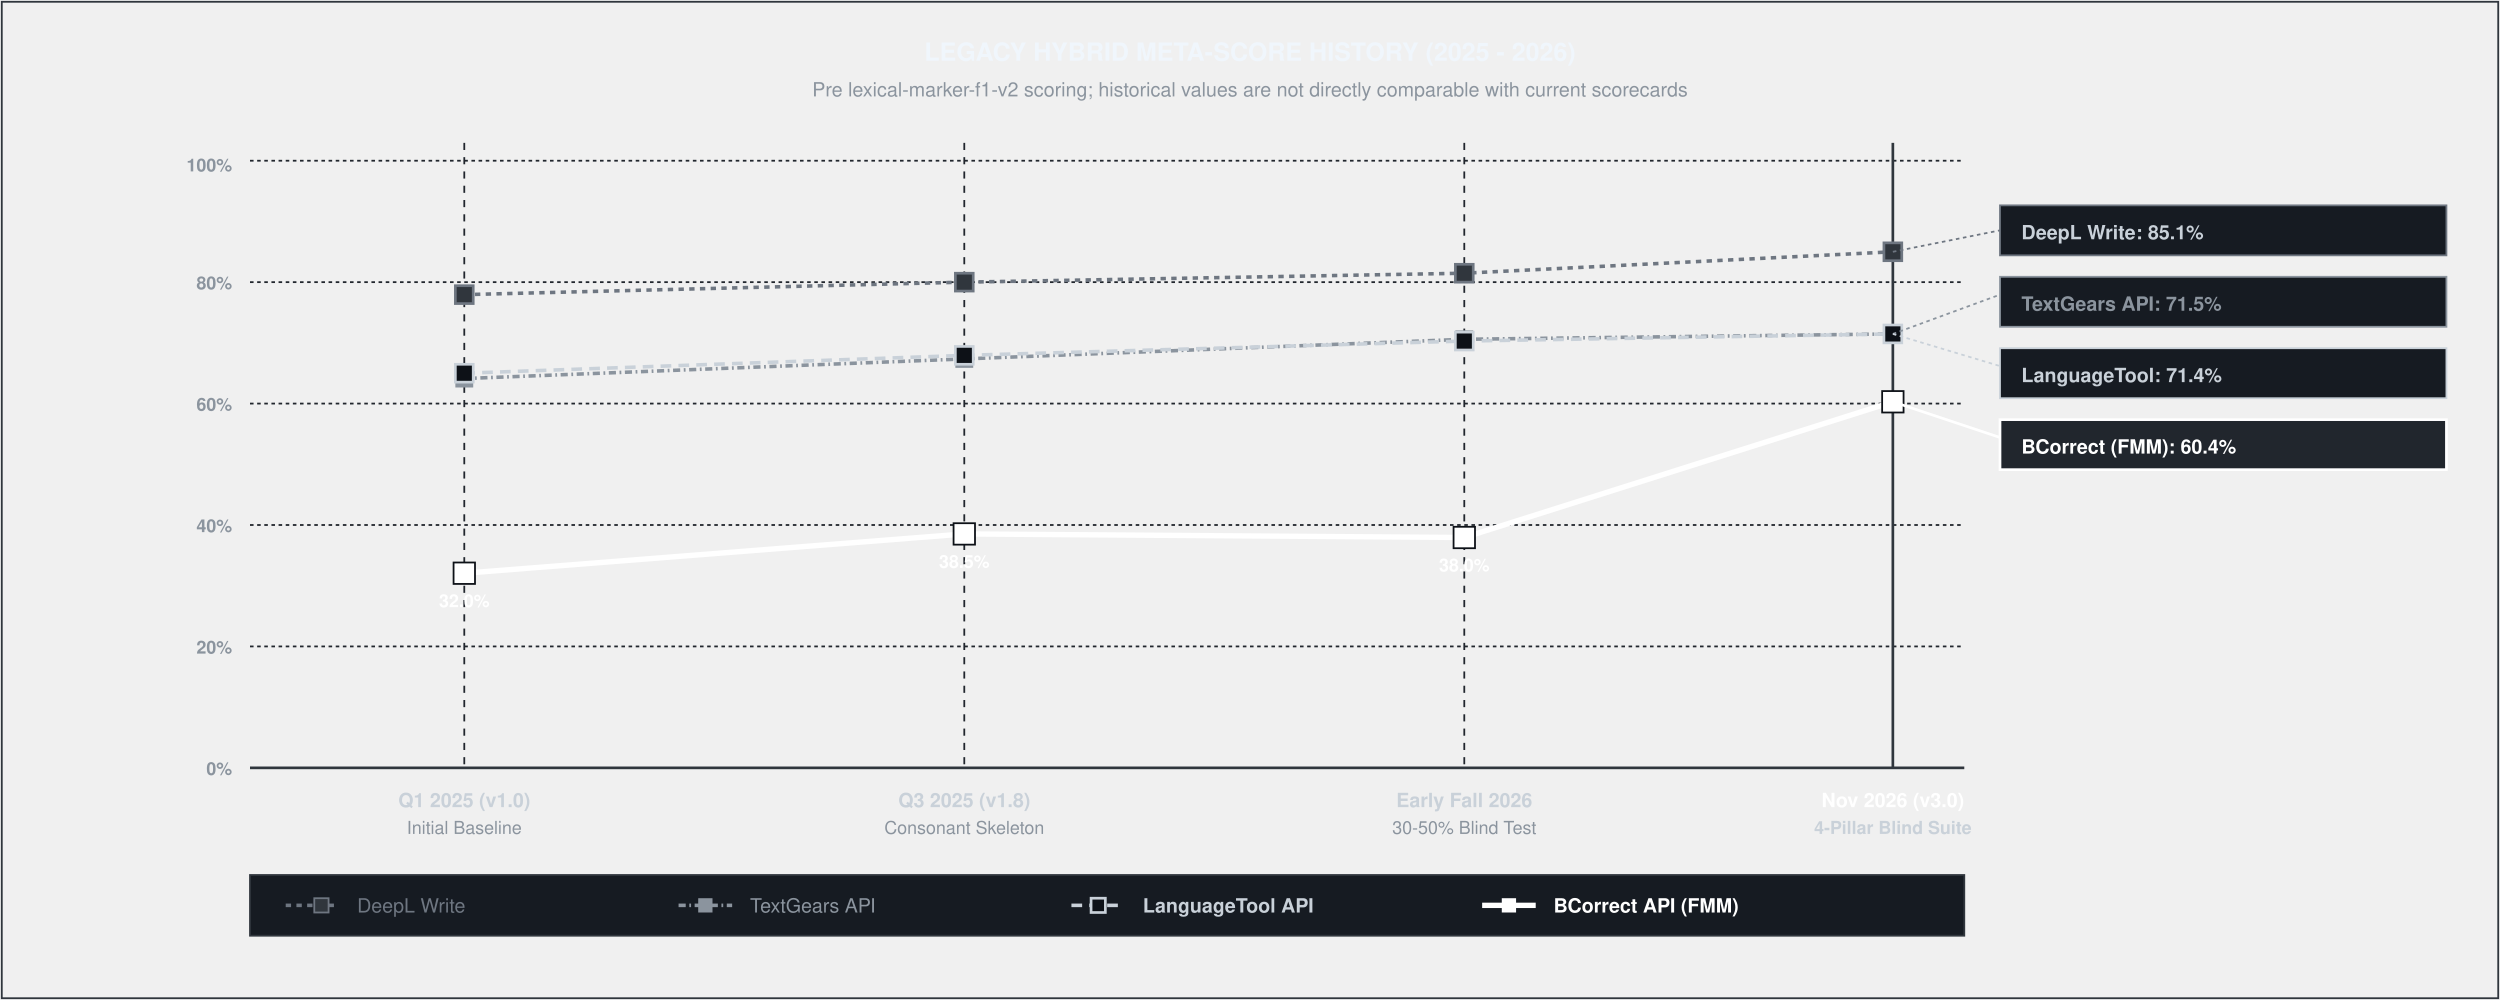
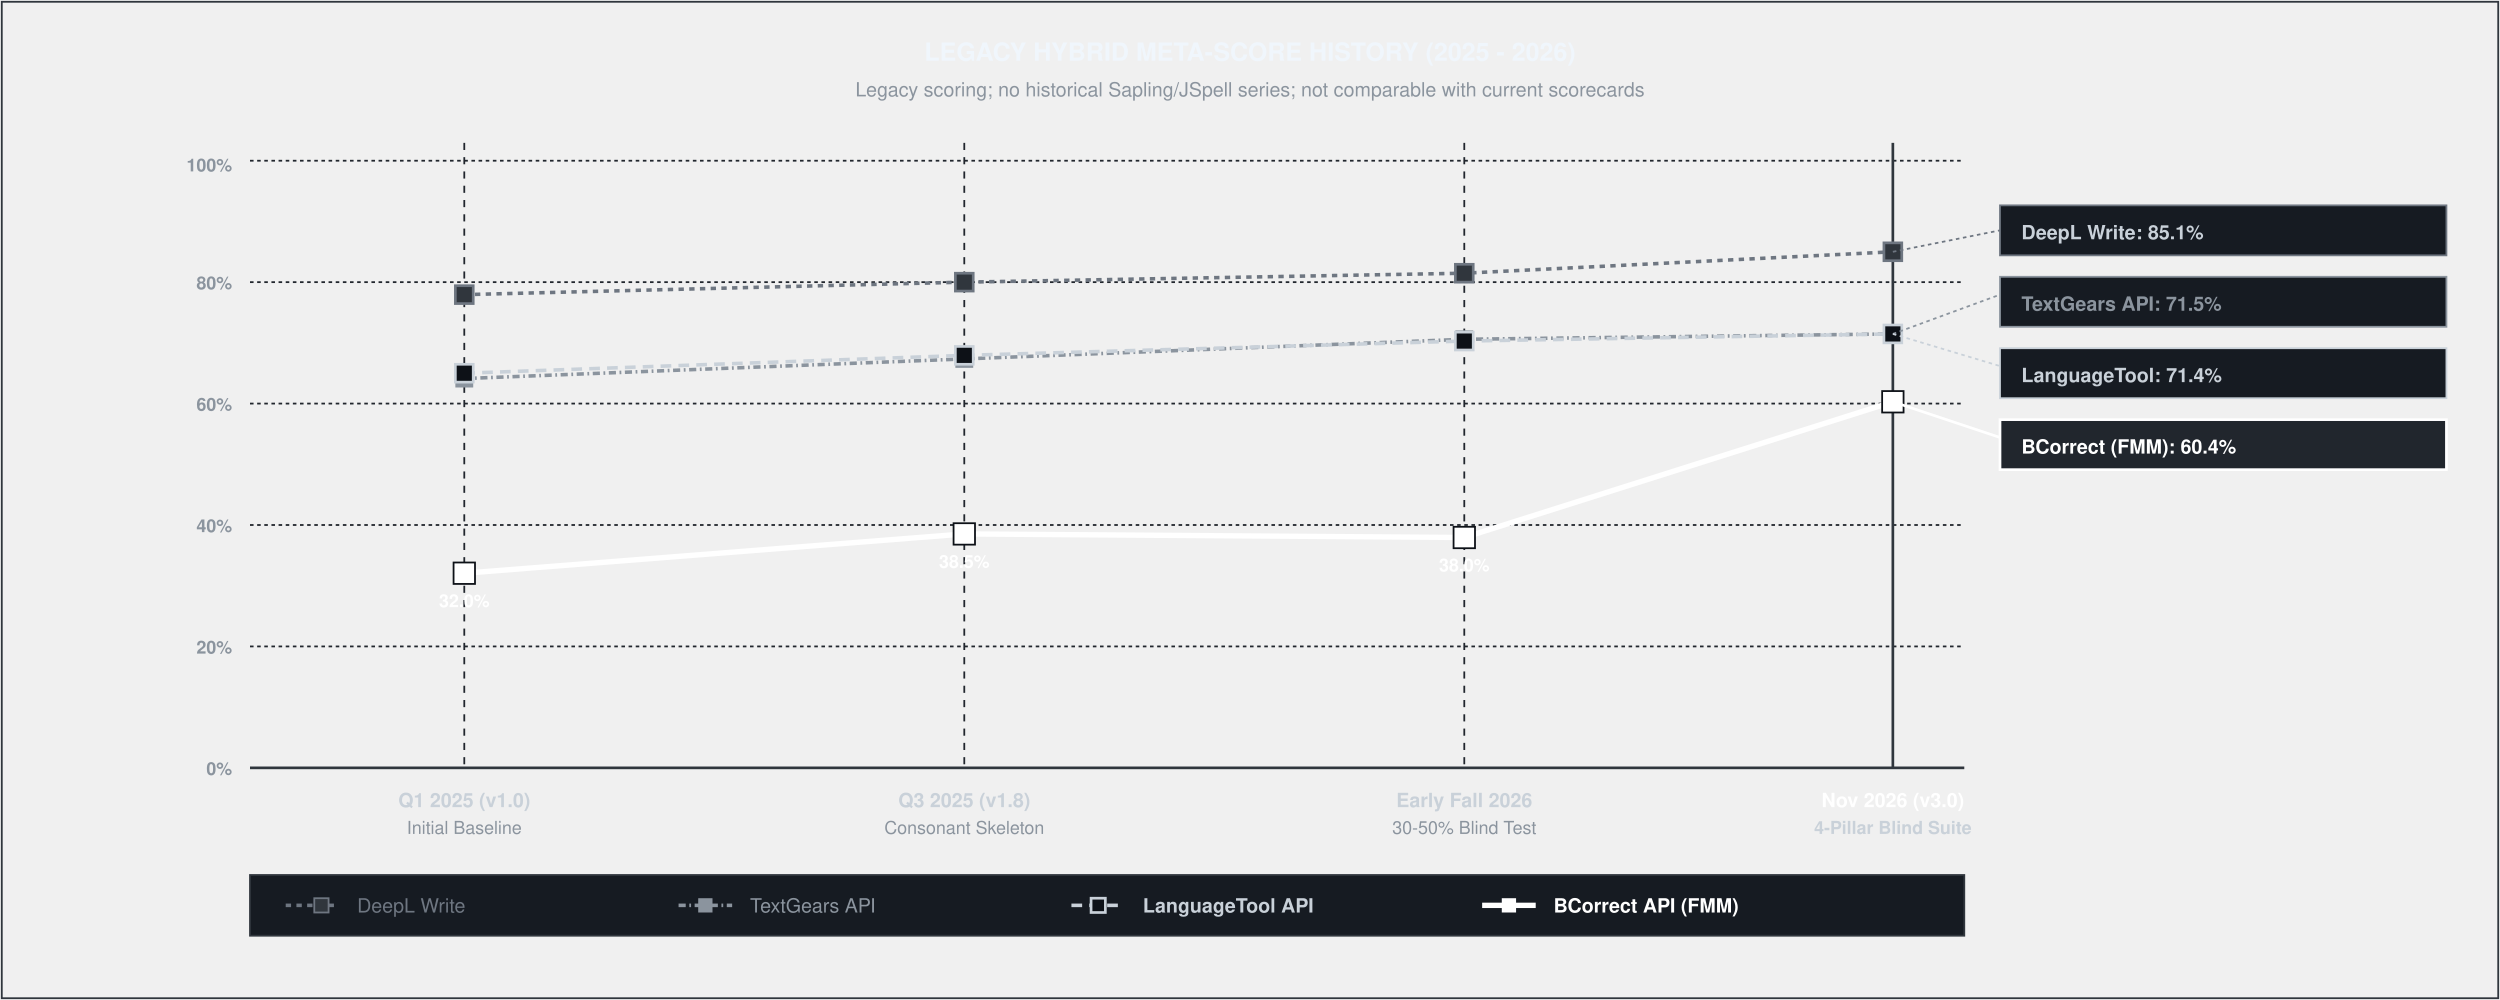
<svg xmlns="http://www.w3.org/2000/svg" viewBox="0 0 1400 560" style="background:#0d1117; font-family:-apple-system,BlinkMacSystemFont,'Segoe UI',Helvetica,Arial,sans-serif;">
  <rect x="1" y="1" width="1398" height="558" fill="none" stroke="#30363d" stroke-width="1" />
  <text x="700" y="34" fill="#f0f6fc" font-size="14" font-weight="700" text-anchor="middle">LEGACY HYBRID META-SCORE HISTORY (2025 - 2026)</text>
-   <text x="700" y="54" fill="#8b949e" font-size="11" text-anchor="middle">Pre lexical-marker-f1-v2 scoring; historical values are not directly comparable with current scorecards</text>
+   <text x="700" y="54" fill="#8b949e" font-size="11" text-anchor="middle">Legacy scoring; no historical Sapling/JSpell series; not comparable with current scorecards</text>
  <line x1="140" y1="430" x2="1100" y2="430" stroke="#30363d" stroke-width="1.5" />
  <line x1="140" y1="362" x2="1100" y2="362" stroke="#21262d" stroke-width="1" stroke-dasharray="2,2" />
  <line x1="140" y1="294" x2="1100" y2="294" stroke="#21262d" stroke-width="1" stroke-dasharray="2,2" />
  <line x1="140" y1="226" x2="1100" y2="226" stroke="#21262d" stroke-width="1" stroke-dasharray="2,2" />
  <line x1="140" y1="158" x2="1100" y2="158" stroke="#21262d" stroke-width="1" stroke-dasharray="2,2" />
  <line x1="140" y1="90" x2="1100" y2="90" stroke="#21262d" stroke-width="1" stroke-dasharray="2,2" />
  <text x="130" y="434" fill="#8b949e" font-size="10" font-weight="600" text-anchor="end">0%</text>
  <text x="130" y="366" fill="#8b949e" font-size="10" font-weight="600" text-anchor="end">20%</text>
  <text x="130" y="298" fill="#8b949e" font-size="10" font-weight="600" text-anchor="end">40%</text>
  <text x="130" y="230" fill="#8b949e" font-size="10" font-weight="600" text-anchor="end">60%</text>
  <text x="130" y="162" fill="#8b949e" font-size="10" font-weight="600" text-anchor="end">80%</text>
  <text x="130" y="96" fill="#8b949e" font-size="10" font-weight="600" text-anchor="end">100%</text>
  <line x1="260" y1="80" x2="260" y2="430" stroke="#21262d" stroke-width="1" stroke-dasharray="4,4" />
  <line x1="540" y1="80" x2="540" y2="430" stroke="#21262d" stroke-width="1" stroke-dasharray="4,4" />
  <line x1="820" y1="80" x2="820" y2="430" stroke="#21262d" stroke-width="1" stroke-dasharray="4,4" />
  <line x1="1060" y1="80" x2="1060" y2="430" stroke="#30363d" stroke-width="1.5" />
  <text x="260" y="452" fill="#c9d1d9" font-size="11" font-weight="600" text-anchor="middle">Q1 2025 (v1.0)</text>
  <text x="260" y="467" fill="#8b949e" font-size="10" text-anchor="middle">Initial Baseline</text>
  <text x="540" y="452" fill="#c9d1d9" font-size="11" font-weight="600" text-anchor="middle">Q3 2025 (v1.8)</text>
  <text x="540" y="467" fill="#8b949e" font-size="10" text-anchor="middle">Consonant Skeleton</text>
  <text x="820" y="452" fill="#c9d1d9" font-size="11" font-weight="600" text-anchor="middle">Early Fall 2026</text>
  <text x="820" y="467" fill="#8b949e" font-size="10" text-anchor="middle">30-50% Blind Test</text>
  <text x="1060" y="452" fill="#ffffff" font-size="11" font-weight="700" text-anchor="middle">Nov 2026 (v3.0)</text>
  <text x="1060" y="467" fill="#c9d1d9" font-size="10" font-weight="600" text-anchor="middle">4-Pillar Blind Suite</text>
  <polyline points="260,165 540,158 820,153 1060,141" fill="none" stroke="#6e7681" stroke-width="2" stroke-dasharray="3,3" />
  <rect x="255" y="160" width="10" height="10" fill="#30363d" stroke="#6e7681" stroke-width="1.5" />
  <rect x="535" y="153" width="10" height="10" fill="#30363d" stroke="#6e7681" stroke-width="1.5" />
  <rect x="815" y="148" width="10" height="10" fill="#30363d" stroke="#6e7681" stroke-width="1.5" />
  <rect x="1055" y="136" width="10" height="10" fill="#30363d" stroke="#6e7681" stroke-width="1.5" />
  <polyline points="260,212 540,201 820,190 1060,187" fill="none" stroke="#8b949e" stroke-width="2" stroke-dasharray="4,2,1,2" />
  <rect x="255" y="207" width="10" height="10" fill="#8b949e" />
  <rect x="535" y="196" width="10" height="10" fill="#8b949e" />
  <rect x="815" y="185" width="10" height="10" fill="#8b949e" />
  <rect x="1055" y="182" width="10" height="10" fill="#8b949e" />
  <polyline points="260,209 540,199 820,191 1060,187" fill="none" stroke="#c9d1d9" stroke-width="2" stroke-dasharray="6,4" />
  <rect x="255" y="204" width="10" height="10" fill="#0d1117" stroke="#c9d1d9" stroke-width="1.5" />
  <rect x="535" y="194" width="10" height="10" fill="#0d1117" stroke="#c9d1d9" stroke-width="1.5" />
  <rect x="815" y="186" width="10" height="10" fill="#0d1117" stroke="#c9d1d9" stroke-width="1.5" />
  <rect x="1055" y="182" width="10" height="10" fill="#0d1117" stroke="#c9d1d9" stroke-width="1.5" />
  <polyline points="260,321 540,299 820,301 1060,225" fill="none" stroke="#ffffff" stroke-width="3" />
  <rect x="254" y="315" width="12" height="12" fill="#ffffff" stroke="#0d1117" stroke-width="1" />
  <text x="260" y="340" fill="#ffffff" font-size="10" font-weight="700" text-anchor="middle">32.0%</text>
  <rect x="534" y="293" width="12" height="12" fill="#ffffff" stroke="#0d1117" stroke-width="1" />
  <text x="540" y="318" fill="#ffffff" font-size="10" font-weight="700" text-anchor="middle">38.5%</text>
  <rect x="814" y="295" width="12" height="12" fill="#ffffff" stroke="#0d1117" stroke-width="1" />
  <text x="820" y="320" fill="#ffffff" font-size="10" font-weight="700" text-anchor="middle">38.0%</text>
  <rect x="1054" y="219" width="12" height="12" fill="#ffffff" stroke="#0d1117" stroke-width="1" />
  <line x1="1060" y1="141" x2="1120" y2="129" stroke="#6e7681" stroke-width="1" stroke-dasharray="2,2" />
  <rect x="1120" y="115" width="250" height="28" fill="#161b22" stroke="#6e7681" stroke-width="1" />
  <text x="1132" y="134" fill="#c9d1d9" font-size="11" font-weight="600">DeepL Write: 85.1%</text>
  <line x1="1060" y1="187" x2="1120" y2="165" stroke="#8b949e" stroke-width="1" stroke-dasharray="2,2" />
  <rect x="1120" y="155" width="250" height="28" fill="#161b22" stroke="#8b949e" stroke-width="1" />
  <text x="1132" y="174" fill="#8b949e" font-size="11" font-weight="600">TextGears API: 71.5%</text>
  <line x1="1060" y1="187" x2="1120" y2="205" stroke="#c9d1d9" stroke-width="1" stroke-dasharray="2,2" />
  <rect x="1120" y="195" width="250" height="28" fill="#161b22" stroke="#c9d1d9" stroke-width="1" />
  <text x="1132" y="214" fill="#c9d1d9" font-size="11" font-weight="600">LanguageTool: 71.4%</text>
  <line x1="1060" y1="225" x2="1120" y2="245" stroke="#ffffff" stroke-width="1.5" />
  <rect x="1120" y="235" width="250" height="28" fill="#21262d" stroke="#ffffff" stroke-width="1.5" />
  <text x="1132" y="254" fill="#ffffff" font-size="11" font-weight="700">BCorrect (FMM): 60.4%</text>
  <rect x="140" y="490" width="960" height="34" fill="#161b22" stroke="#30363d" stroke-width="1" />
  <line x1="160" y1="507" x2="190" y2="507" stroke="#6e7681" stroke-width="2" stroke-dasharray="3,3" />
  <rect x="176" y="503" width="8" height="8" fill="#30363d" stroke="#6e7681" />
  <text x="200" y="511" fill="#6e7681" font-size="11">DeepL Write</text>
  <line x1="380" y1="507" x2="410" y2="507" stroke="#8b949e" stroke-width="2" stroke-dasharray="4,2,1,2" />
  <rect x="391" y="503" width="8" height="8" fill="#8b949e" />
  <text x="420" y="511" fill="#8b949e" font-size="11">TextGears API</text>
  <line x1="600" y1="507" x2="630" y2="507" stroke="#c9d1d9" stroke-width="2" stroke-dasharray="6,4" />
  <rect x="611" y="503" width="8" height="8" fill="#0d1117" stroke="#c9d1d9" stroke-width="1.5" />
  <text x="640" y="511" fill="#c9d1d9" font-size="11" font-weight="600">LanguageTool API</text>
  <line x1="830" y1="507" x2="860" y2="507" stroke="#ffffff" stroke-width="3" />
  <rect x="841" y="503" width="8" height="8" fill="#ffffff" />
  <text x="870" y="511" fill="#ffffff" font-size="11" font-weight="700">BCorrect API (FMM)</text>
</svg>
